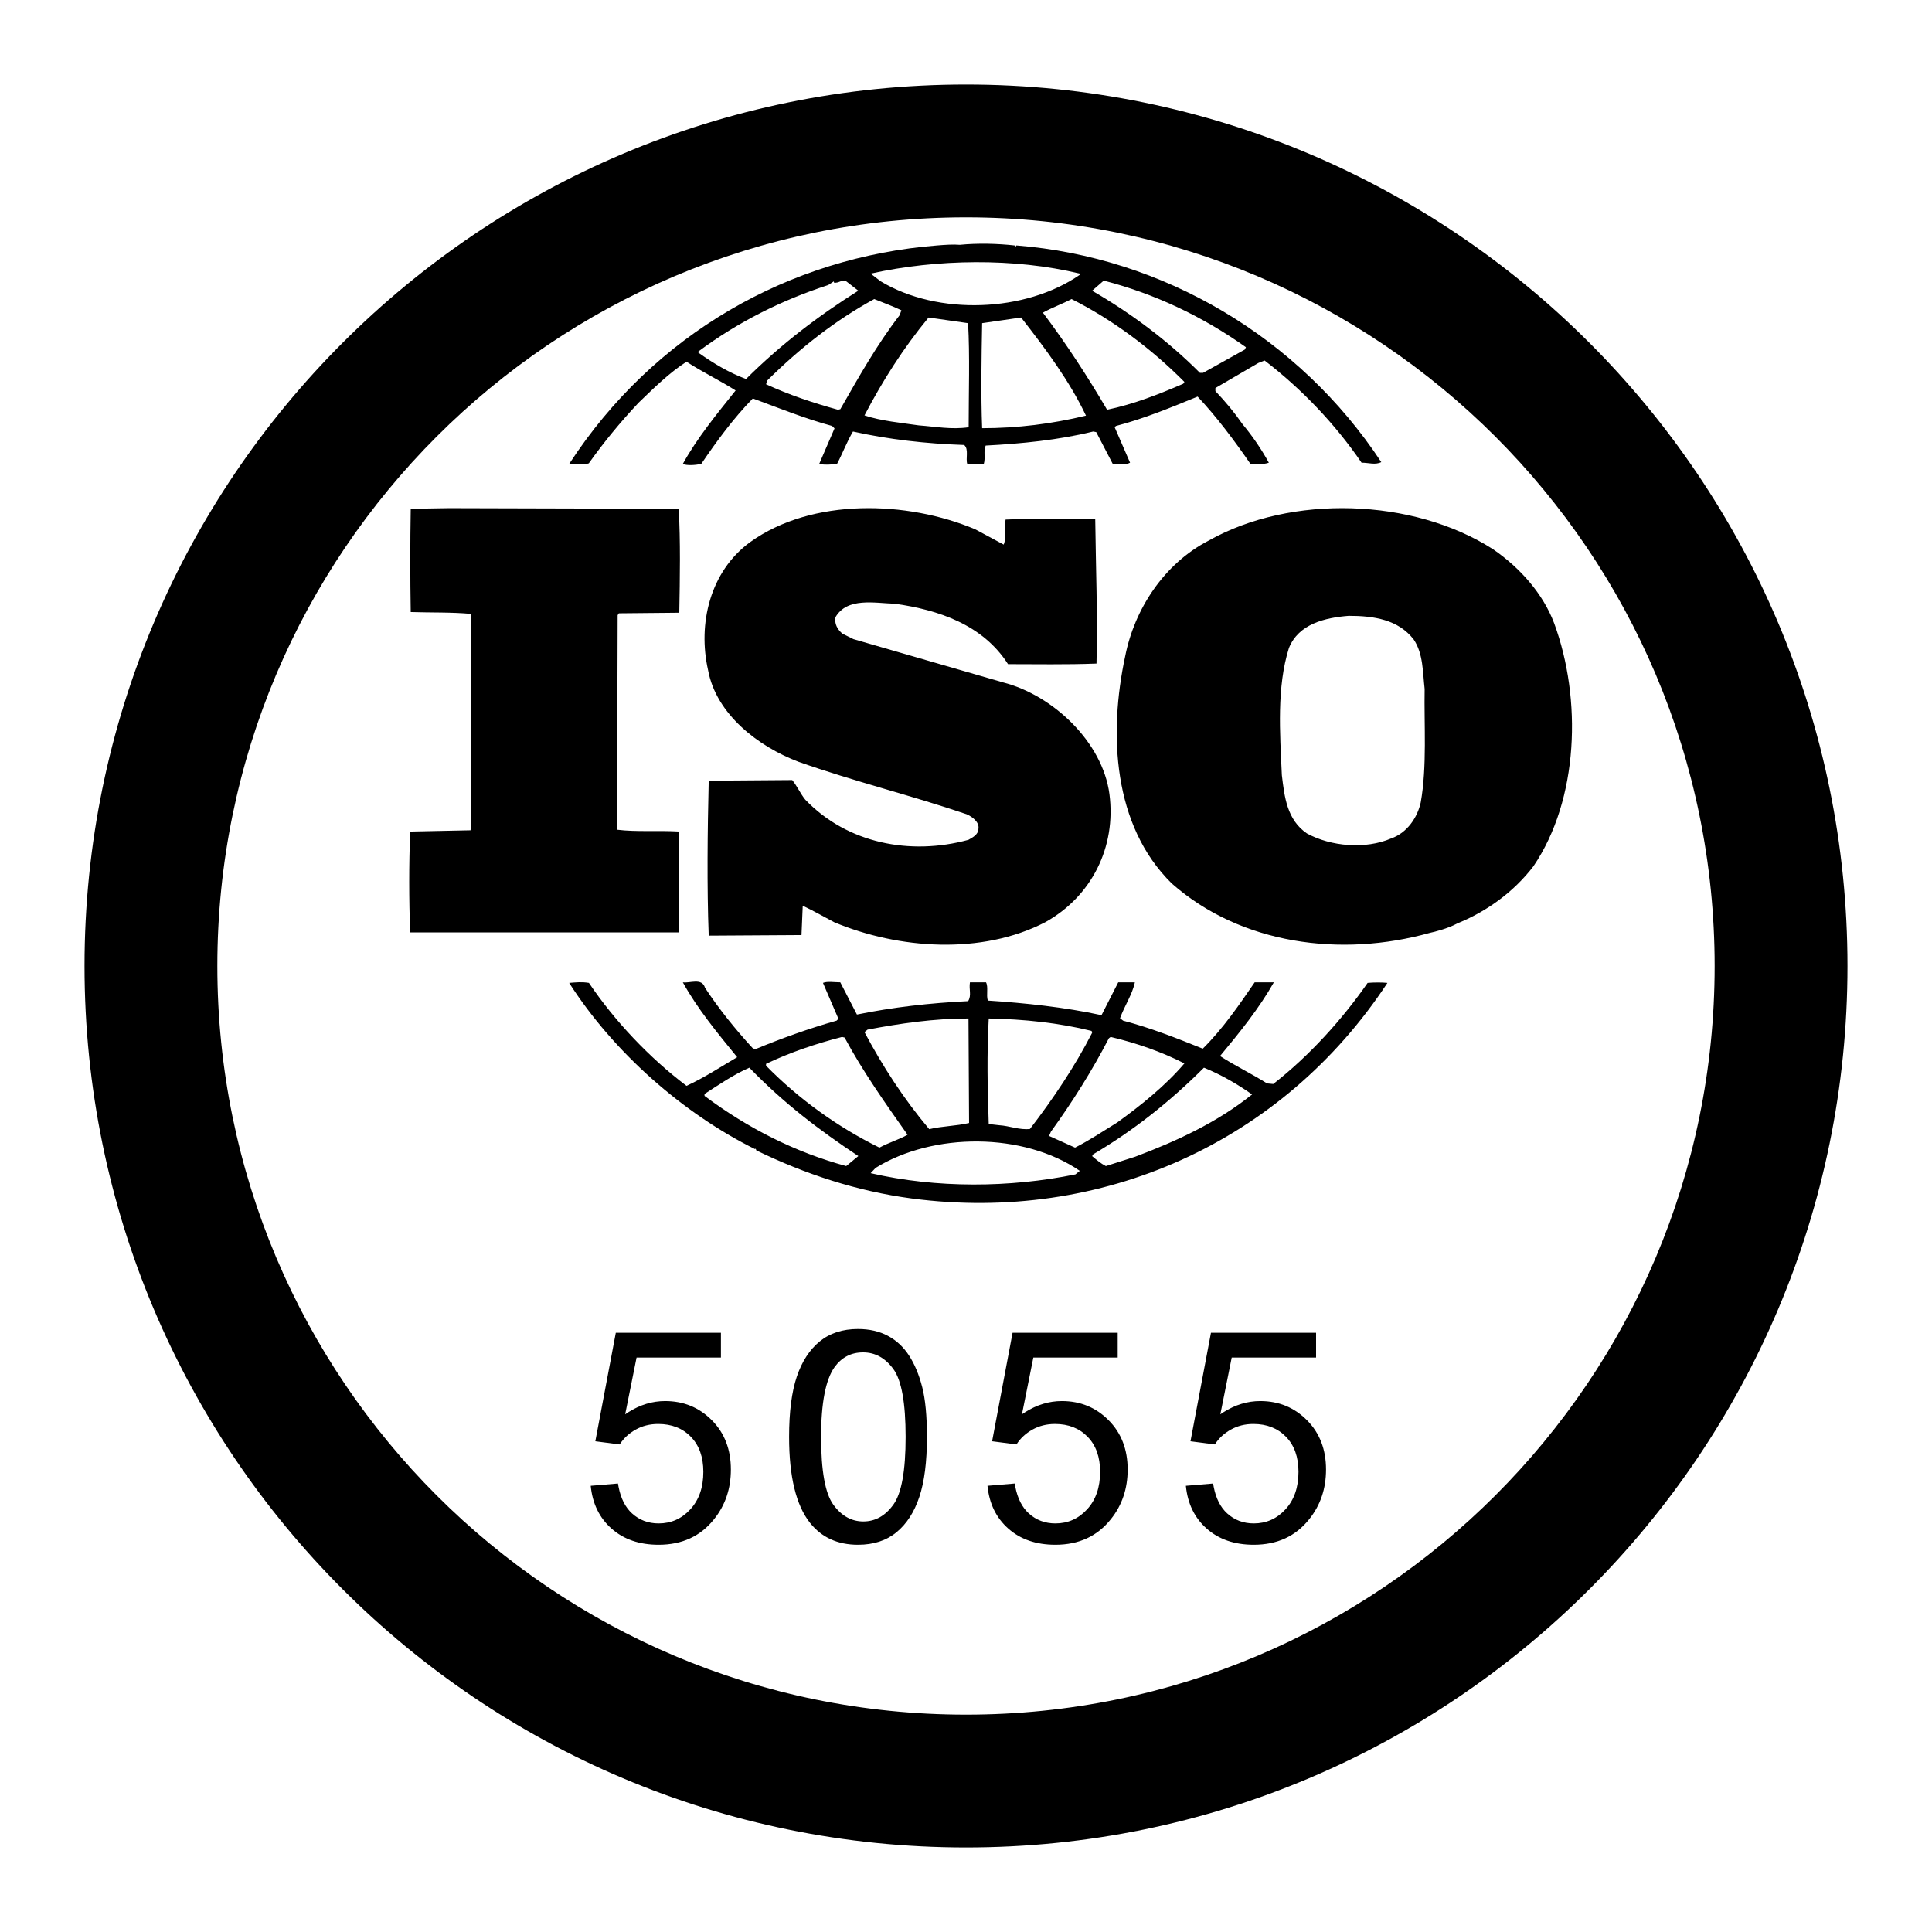
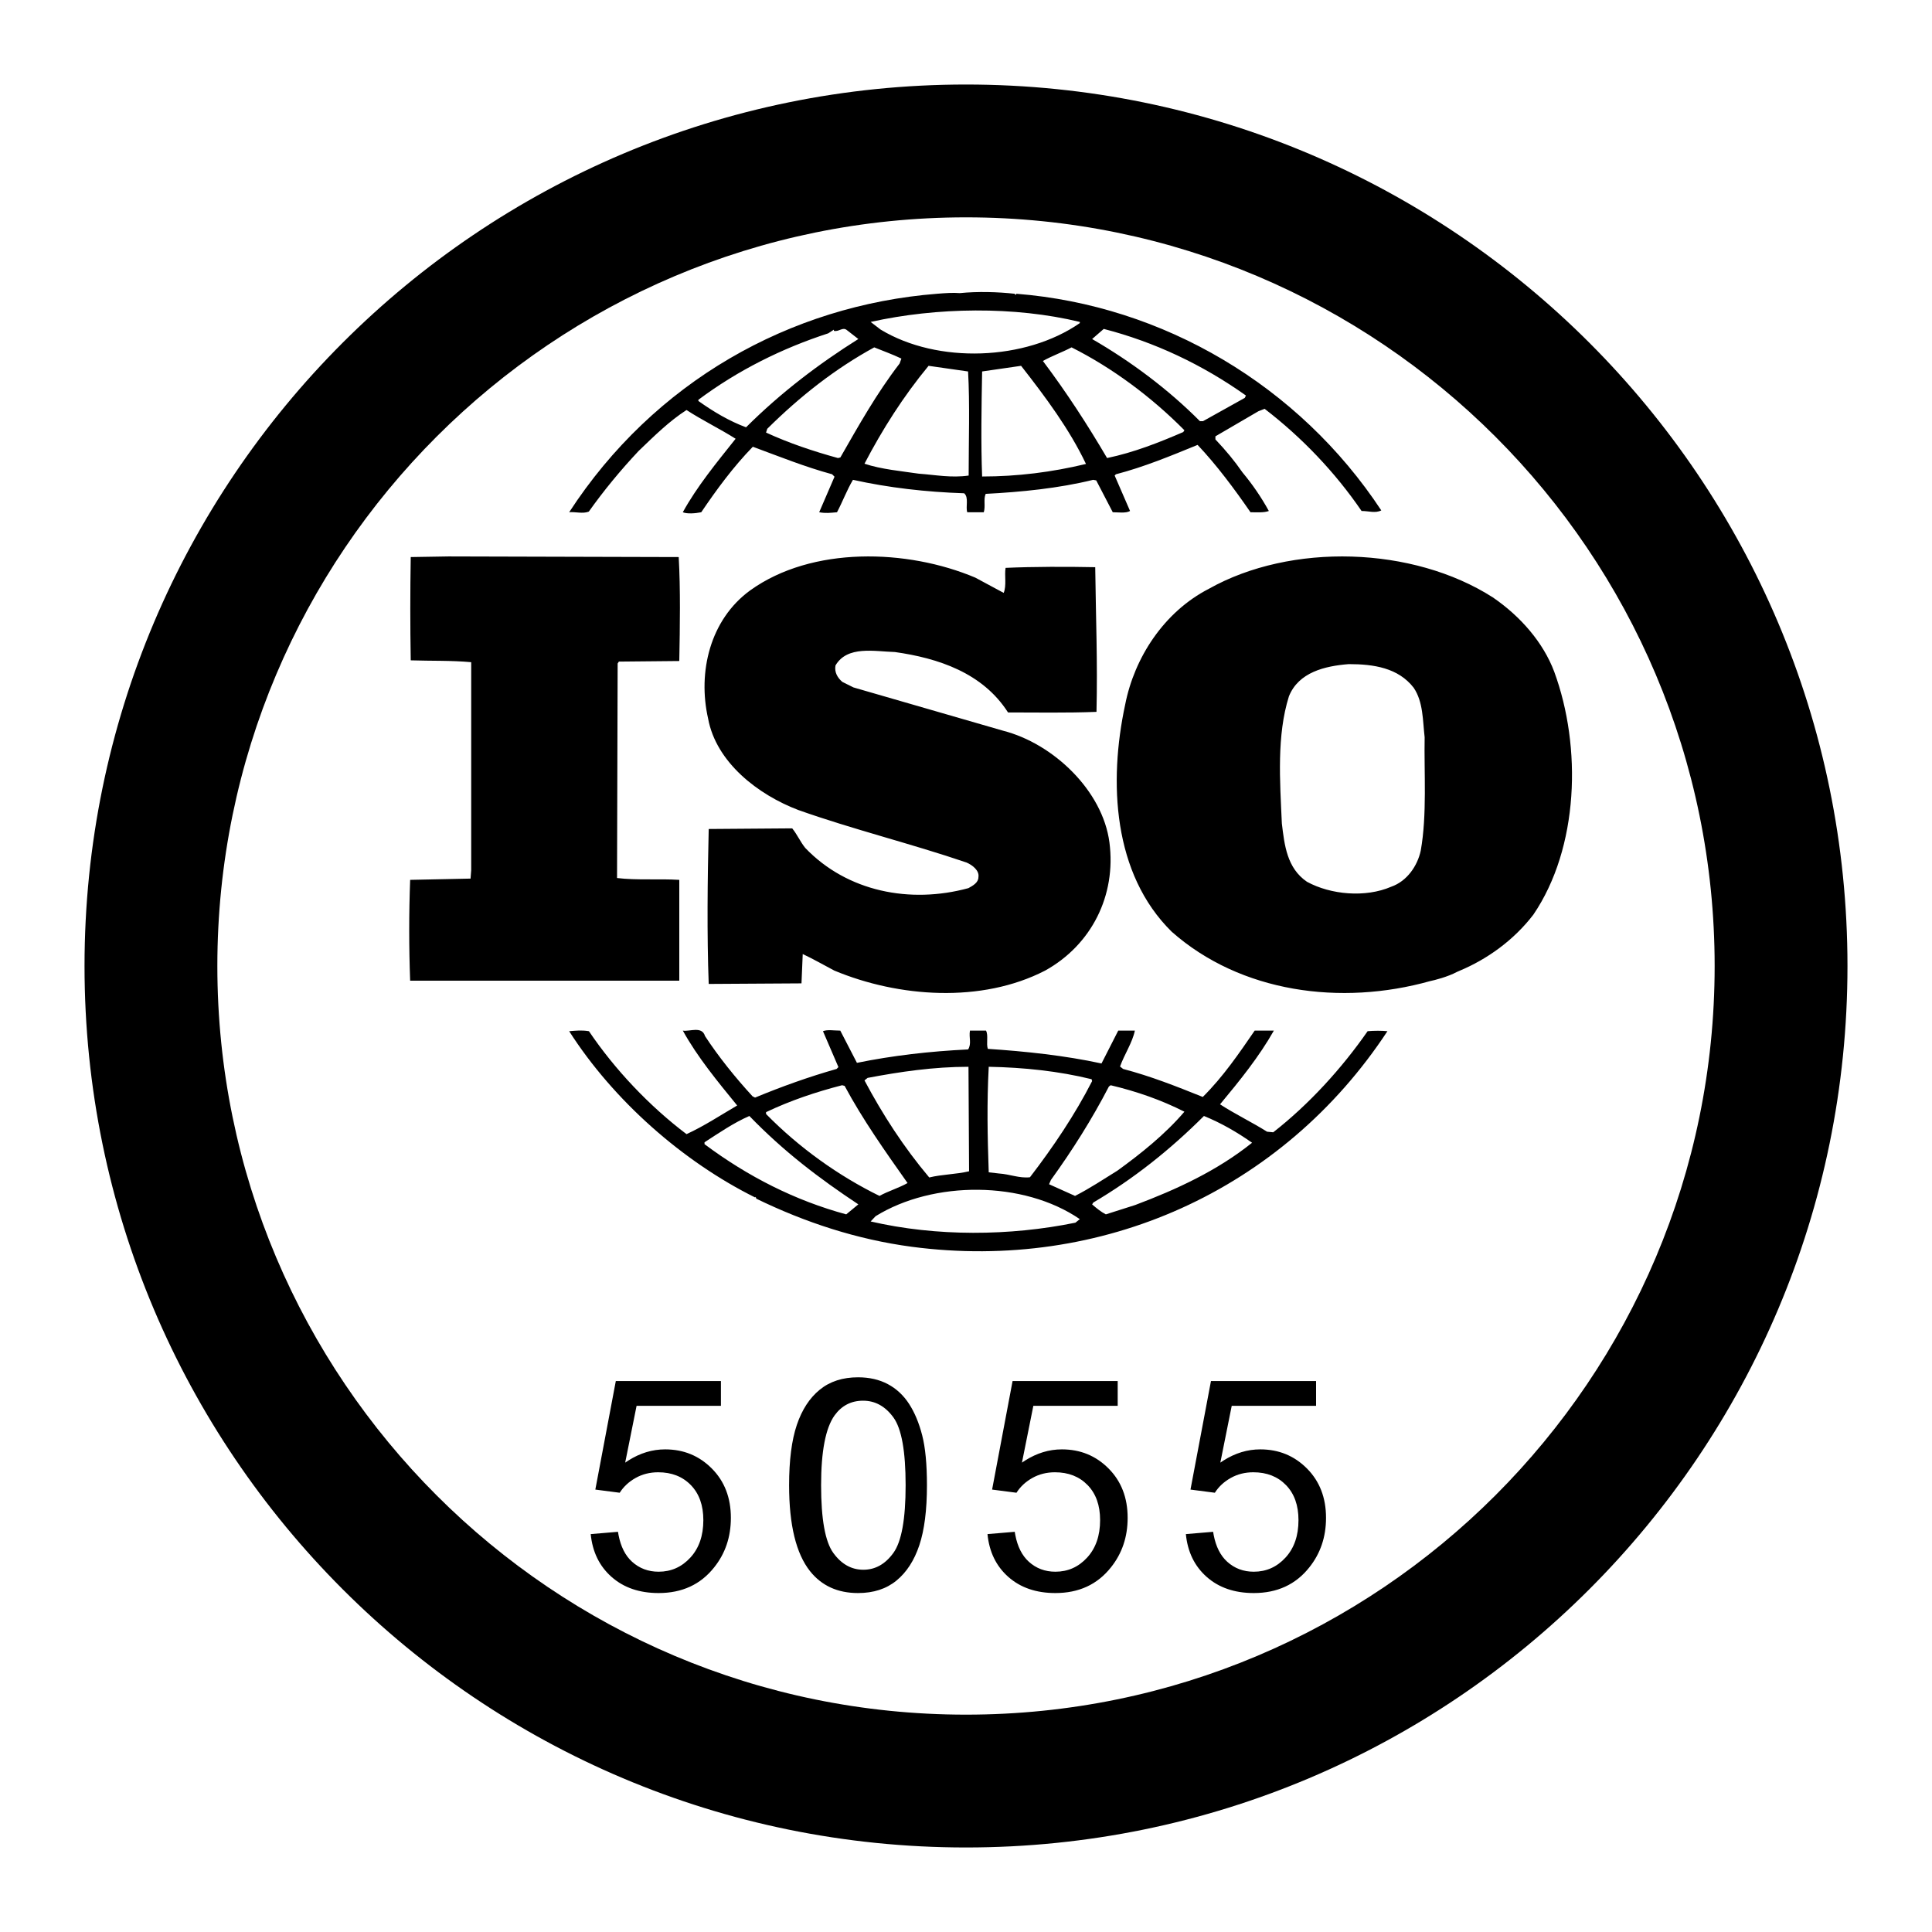
<svg xmlns="http://www.w3.org/2000/svg" width="160px" height="160px" viewBox="0 0 160 160" version="1.1">
  <g id="iso5055-index" stroke="none" stroke-width="1" fill="none" fill-rule="evenodd">
    <path d="M80,7 C120.317,7 153,39.683 153,80 C153,120.317 120.317,153 80,153 C39.683,153 7,120.317 7,80 C7,39.683 39.683,7 80,7 Z M80,18 C45.758,18 18,45.758 18,80 C18,114.242 45.758,142 80,142 C114.242,142 142,114.242 142,80 C142,45.758 114.242,18 80,18 Z" id="Combined-Shape" fill="#000000" />
-     <g id="iso-5055-index" transform="translate(33.88973, 20.1845)" fill="#000000" fill-rule="nonzero">
+     <g id="iso-5055-index" transform="translate(33.88973, 24.1845)" fill="#000000" fill-rule="nonzero">
      <path d="M83.184,32.77 C83.984,33.948 83.931,35.491 84.093,36.873 C84.038,39.803 84.3,43.29 83.769,46.268 C83.499,47.504 82.654,48.786 81.323,49.251 C79.192,50.173 76.314,49.916 74.345,48.839 C72.69,47.709 72.484,45.812 72.268,44.013 C72.106,40.468 71.836,36.723 72.853,33.483 C73.653,31.485 75.838,30.97 77.808,30.815 C79.884,30.815 81.907,31.125 83.184,32.77 M55.536,76.779 L55.174,77.072 C49.732,78.185 43.657,78.231 38.213,76.971 L38.623,76.536 C43.406,73.578 50.862,73.578 55.536,76.779 M37.194,75.555 L36.19,76.384 C31.976,75.241 28.068,73.269 24.456,70.571 L24.456,70.414 C25.662,69.634 26.866,68.805 28.169,68.236 C31.026,71.19 33.984,73.426 37.194,75.555 M69.802,70.453 C66.908,72.773 63.543,74.322 60.124,75.609 L57.692,76.384 C57.283,76.175 56.919,75.872 56.555,75.56 L56.653,75.404 C59.973,73.445 62.974,71.072 65.816,68.236 C67.219,68.806 68.559,69.576 69.802,70.453 M64.198,67.882 C62.594,69.763 60.544,71.394 58.641,72.769 C57.492,73.481 56.342,74.245 55.141,74.856 L52.989,73.889 L53.143,73.534 C54.944,71.038 56.548,68.493 57.946,65.795 L58.091,65.69 C60.244,66.199 62.294,66.916 64.198,67.882 M36.057,65.742 C37.551,68.527 39.411,71.158 41.27,73.79 C40.544,74.201 39.67,74.454 38.944,74.856 C35.539,73.186 32.285,70.857 29.551,68.072 L29.551,67.919 C31.563,66.958 33.68,66.249 35.847,65.69 L36.057,65.742 L36.057,65.742 Z M56.512,65.192 L56.555,65.347 C55.137,68.12 53.342,70.791 51.407,73.31 C50.541,73.412 49.726,73.053 48.851,73 L47.993,72.902 C47.888,69.868 47.835,67.192 47.993,64.162 C50.899,64.216 53.806,64.522 56.512,65.192 M46.365,72.816 C45.286,73.072 44.098,73.072 43.066,73.328 C40.95,70.818 39.198,68.105 37.703,65.289 L37.962,65.082 C40.642,64.574 43.428,64.162 46.316,64.162 L46.365,72.816 L46.365,72.816 Z M35.699,61.167 C35.186,61.167 34.624,61.062 34.266,61.215 L35.545,64.188 L35.394,64.341 C33.089,64.994 30.838,65.804 28.642,66.713 L28.434,66.609 C27.002,65.051 25.622,63.335 24.495,61.616 C24.245,60.762 23.221,61.263 22.659,61.167 C23.885,63.383 25.519,65.351 27.16,67.367 C25.776,68.177 24.396,69.087 22.964,69.74 C19.895,67.419 17.029,64.393 14.884,61.215 C14.267,61.115 13.859,61.167 13.247,61.215 C16.925,66.966 22.659,72.008 28.642,74.982 L28.691,74.934 L28.746,75.086 C32.784,77.05 37.078,78.465 41.632,79.07 C57.332,81.138 72.317,74.429 81.011,61.215 C80.555,61.167 79.888,61.167 79.371,61.215 C77.23,64.293 74.519,67.271 71.554,69.587 L71.045,69.539 C69.763,68.734 68.378,68.072 67.149,67.271 C68.79,65.299 70.378,63.335 71.606,61.167 L70.018,61.167 C68.737,63.031 67.403,64.994 65.719,66.661 C63.464,65.756 61.42,64.946 59.121,64.341 L58.867,64.14 C59.227,63.13 59.885,62.172 60.095,61.167 L58.718,61.167 L57.332,63.888 C54.314,63.23 50.988,62.878 47.917,62.678 C47.768,62.225 47.979,61.567 47.768,61.167 L46.437,61.167 C46.336,61.768 46.59,62.225 46.287,62.725 C43.114,62.878 40.045,63.23 37.078,63.836 L35.699,61.167 L35.699,61.167 Z M3.261,21.897 L0.126,21.949 C0.077,24.8 0.077,27.651 0.126,30.502 C1.847,30.558 3.464,30.502 5.133,30.655 L5.133,47.873 L5.079,48.577 L0.077,48.682 C-0.026,51.465 -0.026,54.25 0.077,57.033 L22.366,57.033 L22.366,48.682 C20.696,48.577 18.828,48.729 17.211,48.529 L17.261,30.76 L17.363,30.606 L22.366,30.558 C22.42,27.67 22.468,24.584 22.318,21.949 L3.261,21.897 L3.261,21.897 Z M89.74,25.289 C83.12,21.052 73.032,20.748 66.219,24.579 C62.498,26.495 60.053,30.283 59.293,34.163 C57.913,40.572 58.271,48.189 63.153,52.983 C68.865,58.025 77.163,59.135 84.543,57.067 C84.892,56.997 86.011,56.714 86.77,56.305 L86.989,56.209 C89.277,55.251 91.47,53.683 93.094,51.567 C96.867,46.02 97.121,37.694 94.824,31.442 C93.915,29.021 92.029,26.852 89.74,25.289 M28.235,24.71 C33.357,21.025 41.242,21.273 46.878,23.651 L46.878,23.651 L49.23,24.916 C49.484,24.306 49.283,23.451 49.388,22.844 C51.69,22.74 54.51,22.74 56.812,22.788 C56.864,26.984 57.014,30.621 56.917,34.769 C54.457,34.865 51.848,34.817 49.59,34.817 C47.49,31.533 43.807,30.32 40.223,29.814 C38.532,29.766 36.276,29.26 35.301,30.927 C35.202,31.48 35.459,31.934 35.868,32.287 L35.868,32.287 L36.79,32.745 L49.186,36.331 C53.333,37.395 57.427,41.286 57.989,45.582 C58.561,49.974 56.505,54.065 52.666,56.194 C47.394,58.915 40.529,58.414 35.203,56.194 C34.331,55.735 33.461,55.234 32.589,54.824 L32.589,54.824 L32.486,57.254 L24.803,57.301 C24.649,53.258 24.704,48.56 24.803,44.469 L24.803,44.469 L31.717,44.417 C32.13,44.923 32.387,45.529 32.795,46.035 C36.276,49.672 41.499,50.68 46.311,49.367 C46.672,49.167 47.139,48.914 47.139,48.46 C47.236,47.901 46.623,47.448 46.157,47.247 C41.554,45.677 36.79,44.517 32.228,42.899 C28.901,41.638 25.42,38.96 24.752,35.322 C23.88,31.48 24.906,27.135 28.235,24.71 Z M45.6,0.09 C47.078,-0.059 48.753,-0.011 50.132,0.143 L50.132,0.143 L50.228,0.243 L50.28,0.143 C62.446,1.105 73.686,7.746 80.502,18.085 C79.996,18.339 79.481,18.133 78.87,18.133 C76.688,14.939 73.939,12.052 70.841,9.672 L70.841,9.672 L70.326,9.873 L66.765,11.951 L66.765,12.205 C67.629,13.119 68.344,13.977 69.008,14.939 C69.837,15.931 70.567,17 71.19,18.133 C70.789,18.286 70.23,18.238 69.671,18.238 C68.344,16.313 66.87,14.331 65.29,12.66 C63.056,13.574 60.866,14.484 58.526,15.093 L58.526,15.093 L58.422,15.198 L59.696,18.133 C59.338,18.339 58.728,18.238 58.265,18.238 L58.265,18.238 L56.895,15.6 L56.642,15.552 C53.788,16.256 50.69,16.562 47.74,16.715 C47.54,17.171 47.74,17.726 47.583,18.238 L47.583,18.238 L46.215,18.238 C46.063,17.783 46.364,17.017 45.958,16.667 C42.803,16.562 39.698,16.208 36.749,15.552 C36.24,16.409 35.887,17.372 35.427,18.238 C34.868,18.286 34.51,18.339 33.952,18.238 L33.952,18.238 L35.222,15.294 L35.021,15.092 C32.783,14.484 30.646,13.622 28.456,12.813 C26.831,14.484 25.454,16.361 24.184,18.238 C23.676,18.338 23.015,18.387 22.657,18.238 C23.829,16.107 25.454,14.13 27.031,12.152 C25.762,11.343 24.289,10.634 22.965,9.772 C21.54,10.687 20.316,11.898 18.994,13.167 C17.469,14.79 16.095,16.466 14.873,18.185 C14.364,18.386 13.755,18.185 13.247,18.237 C20.266,7.44 31.509,1.105 43.72,0.143 C44.381,0.09 45.042,0.042 45.6,0.09 Z M50.673,6.111 C49.636,6.264 48.492,6.421 47.446,6.578 C47.392,9.444 47.339,12.52 47.446,15.277 C50.369,15.277 53.23,14.917 56.046,14.238 C54.687,11.373 52.711,8.715 50.673,6.111 Z M43.011,6.111 C40.918,8.643 39.184,11.379 37.703,14.218 C39.078,14.682 40.815,14.838 42.196,15.043 C43.626,15.15 44.898,15.404 46.33,15.199 C46.33,12.36 46.435,9.262 46.282,6.579 L46.282,6.579 Z M38.511,4.583 C35.306,6.334 32.404,8.601 29.652,11.326 L29.652,11.326 L29.551,11.638 C31.451,12.513 33.456,13.184 35.508,13.749 L35.508,13.749 L35.705,13.7 C37.21,11.073 38.708,8.393 40.612,5.921 L40.612,5.921 L40.76,5.512 C40.009,5.152 39.262,4.89 38.511,4.583 Z M54.853,4.583 C54.082,4.989 53.205,5.299 52.479,5.71 C54.446,8.322 56.199,11.031 57.794,13.749 C60.017,13.285 62.082,12.468 64.101,11.597 L64.101,11.597 L64.198,11.447 C61.461,8.68 58.21,6.271 54.853,4.583 Z M36.26,3.165 C35.899,2.851 35.582,3.322 35.168,3.214 L35.168,3.214 L35.168,3.116 L34.703,3.42 C30.856,4.67 27.22,6.483 23.947,8.924 L23.947,8.924 L23.947,9.022 C25.192,9.909 26.494,10.683 27.895,11.203 C30.806,8.301 33.974,5.915 37.194,3.891 L37.194,3.891 Z M57.518,3.055 L56.555,3.893 C59.72,5.718 62.834,8.031 65.482,10.694 L65.482,10.694 L65.741,10.694 L69.198,8.767 L69.293,8.571 C65.689,6.011 61.724,4.14 57.518,3.055 L57.518,3.055 Z M55.536,2.476 C50.122,1.164 43.68,1.26 38.213,2.476 L38.213,2.476 L39.038,3.109 C43.779,5.973 51.051,5.684 55.536,2.573 L55.536,2.573 Z M37.168,89.878 C38.108,89.878 38.932,90.067 39.64,90.445 C40.349,90.823 40.934,91.368 41.396,92.08 C41.857,92.792 42.22,93.66 42.482,94.682 C42.745,95.704 42.876,97.083 42.876,98.818 C42.876,100.87 42.666,102.527 42.244,103.788 C41.822,105.05 41.191,106.024 40.351,106.712 C39.511,107.401 38.45,107.745 37.168,107.745 C35.481,107.745 34.155,107.14 33.192,105.931 C32.038,104.475 31.46,102.104 31.46,98.818 C31.46,96.749 31.673,95.084 32.099,93.823 C32.525,92.562 33.158,91.589 33.998,90.905 C34.838,90.22 35.895,89.878 37.168,89.878 Z M58.673,90.189 L58.673,92.241 L51.687,92.241 L50.744,96.944 L51.007,96.768 C51.979,96.153 52.993,95.846 54.051,95.846 C55.58,95.846 56.87,96.375 57.92,97.433 C58.971,98.491 59.497,99.852 59.497,101.515 C59.497,103.098 59.035,104.467 58.112,105.62 C56.989,107.037 55.457,107.745 53.514,107.745 C51.922,107.745 50.622,107.299 49.615,106.408 C48.608,105.517 48.033,104.335 47.89,102.863 L47.89,102.863 L50.147,102.673 L50.193,102.941 C50.38,103.906 50.753,104.642 51.311,105.149 C51.92,105.702 52.654,105.978 53.514,105.978 C54.549,105.978 55.425,105.589 56.141,104.809 C56.858,104.029 57.216,102.995 57.216,101.706 C57.216,100.48 56.872,99.514 56.183,98.806 C55.494,98.097 54.593,97.743 53.478,97.743 C52.786,97.743 52.161,97.901 51.603,98.215 C51.046,98.529 50.608,98.937 50.29,99.438 L50.29,99.438 L48.272,99.176 L49.967,90.189 L58.673,90.189 Z M75.102,90.189 L75.102,92.241 L68.116,92.241 L67.173,96.944 L67.437,96.768 C68.408,96.153 69.422,95.846 70.481,95.846 C72.009,95.846 73.299,96.375 74.35,97.433 C75.4,98.491 75.926,99.852 75.926,101.515 C75.926,103.098 75.464,104.467 74.541,105.62 C73.418,107.037 71.886,107.745 69.943,107.745 C68.351,107.745 67.051,107.299 66.044,106.408 C65.037,105.517 64.462,104.335 64.319,102.863 L64.319,102.863 L66.576,102.673 L66.622,102.941 C66.809,103.906 67.182,104.642 67.74,105.149 C68.349,105.702 69.083,105.978 69.943,105.978 C70.978,105.978 71.854,105.589 72.57,104.809 C73.287,104.029 73.645,102.995 73.645,101.706 C73.645,100.48 73.301,99.514 72.612,98.806 C71.923,98.097 71.022,97.743 69.907,97.743 C69.215,97.743 68.59,97.901 68.033,98.215 C67.475,98.529 67.037,98.937 66.719,99.438 L66.719,99.438 L64.701,99.176 L66.397,90.189 L75.102,90.189 Z M25.814,90.189 L25.814,92.241 L18.829,92.241 L17.885,96.944 L18.149,96.768 C19.12,96.153 20.135,95.846 21.193,95.846 C22.722,95.846 24.011,96.375 25.062,97.433 C26.113,98.491 26.638,99.852 26.638,101.515 C26.638,103.098 26.177,104.467 25.253,105.62 C24.131,107.037 22.598,107.745 20.656,107.745 C19.063,107.745 17.764,107.299 16.757,106.408 C15.75,105.517 15.175,104.335 15.031,102.863 L15.031,102.863 L17.288,102.673 L17.335,102.941 C17.522,103.906 17.894,104.642 18.452,105.149 C19.061,105.702 19.796,105.978 20.656,105.978 C21.691,105.978 22.566,105.589 23.283,104.809 C23.999,104.029 24.358,102.995 24.358,101.706 C24.358,100.48 24.013,99.514 23.325,98.806 C22.636,98.097 21.734,97.743 20.62,97.743 C19.927,97.743 19.302,97.901 18.745,98.215 C18.188,98.529 17.75,98.937 17.431,99.438 L17.431,99.438 L15.413,99.176 L17.109,90.189 L25.814,90.189 Z M37.586,91.815 C36.599,91.815 35.81,92.224 35.221,93.04 C34.481,94.083 34.11,96.008 34.11,98.815 C34.11,101.623 34.447,103.492 35.12,104.421 C35.793,105.351 36.623,105.815 37.61,105.815 C38.598,105.815 39.428,105.349 40.101,104.415 C40.774,103.482 41.11,101.615 41.11,98.815 C41.11,96 40.774,94.129 40.101,93.204 C39.428,92.278 38.59,91.815 37.586,91.815 Z" id="Shape" />
    </g>
  </g>
</svg>
